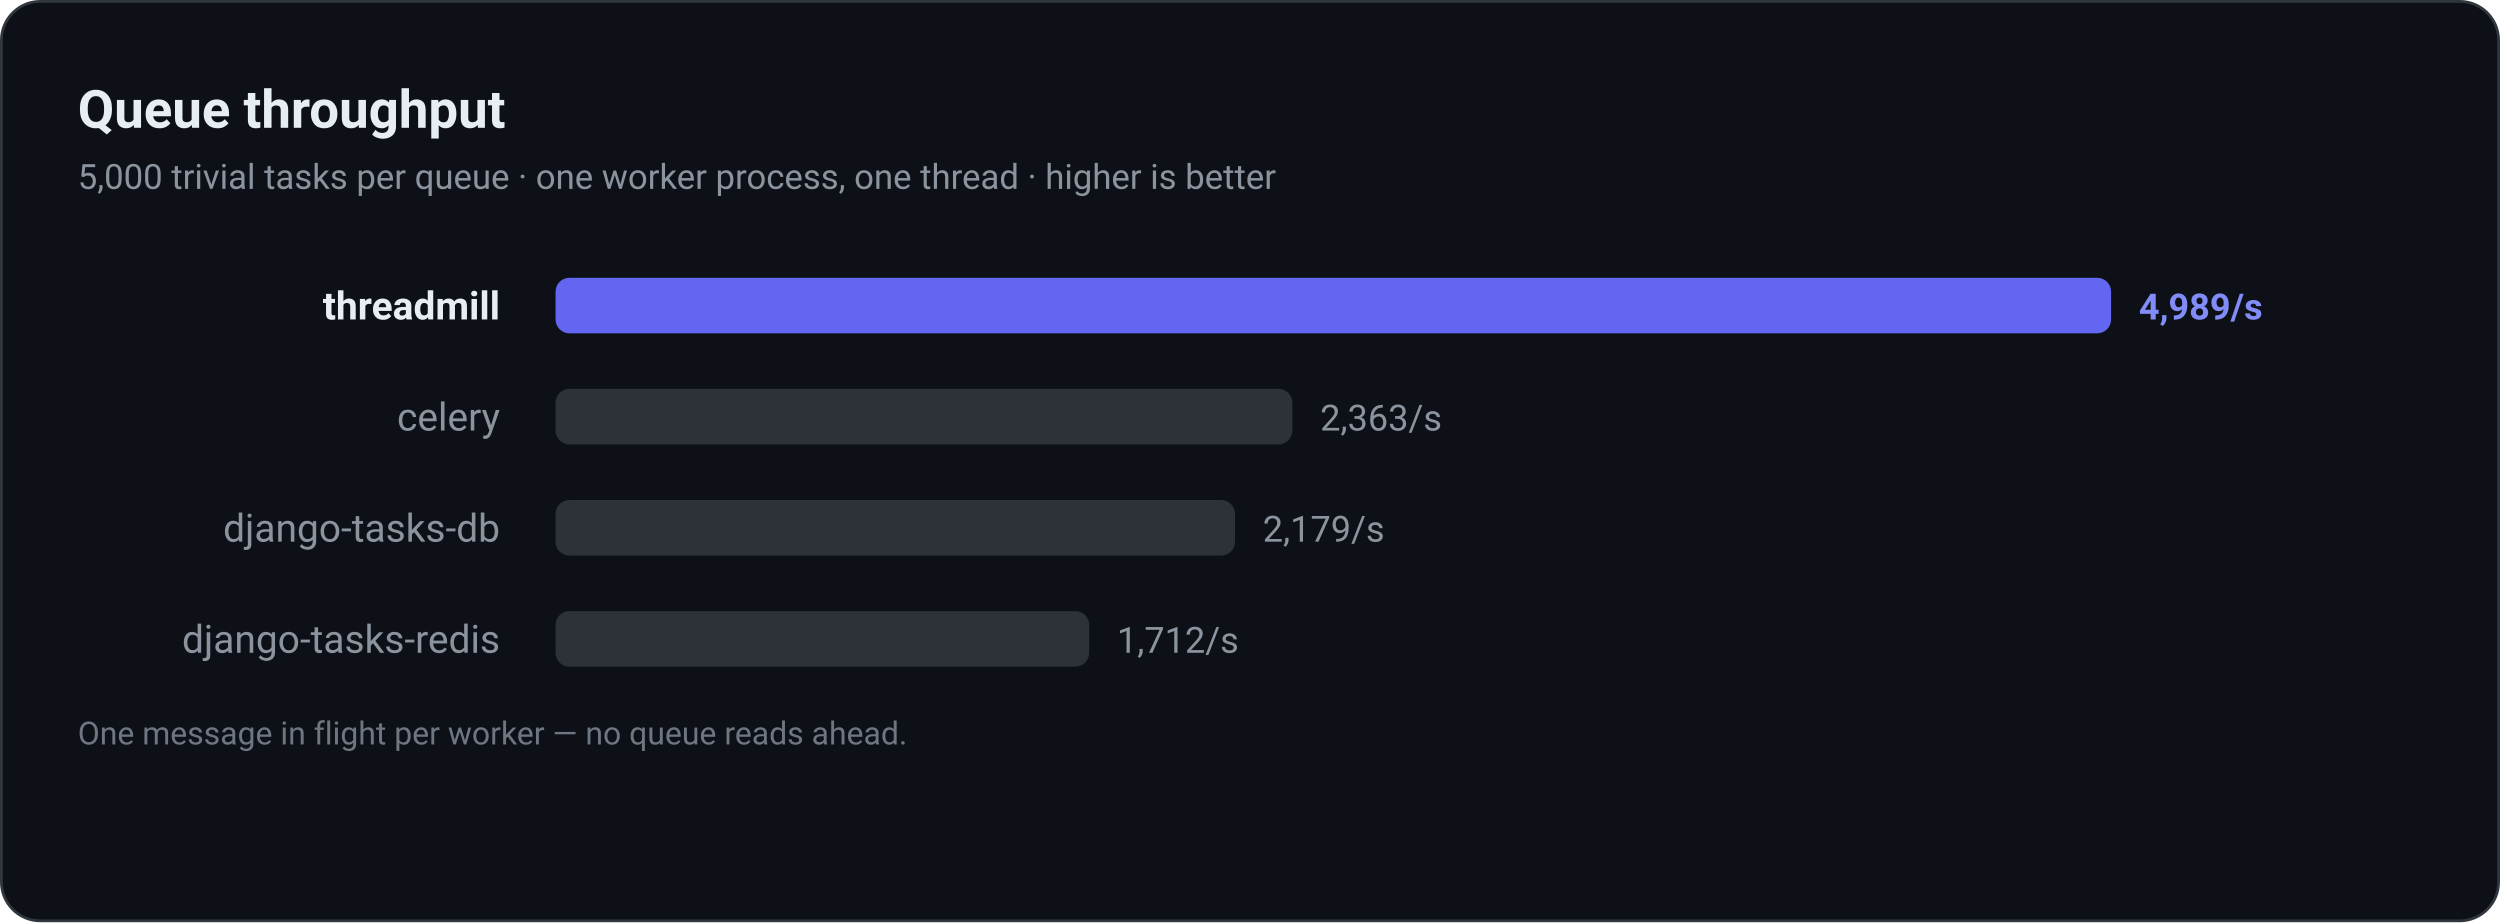
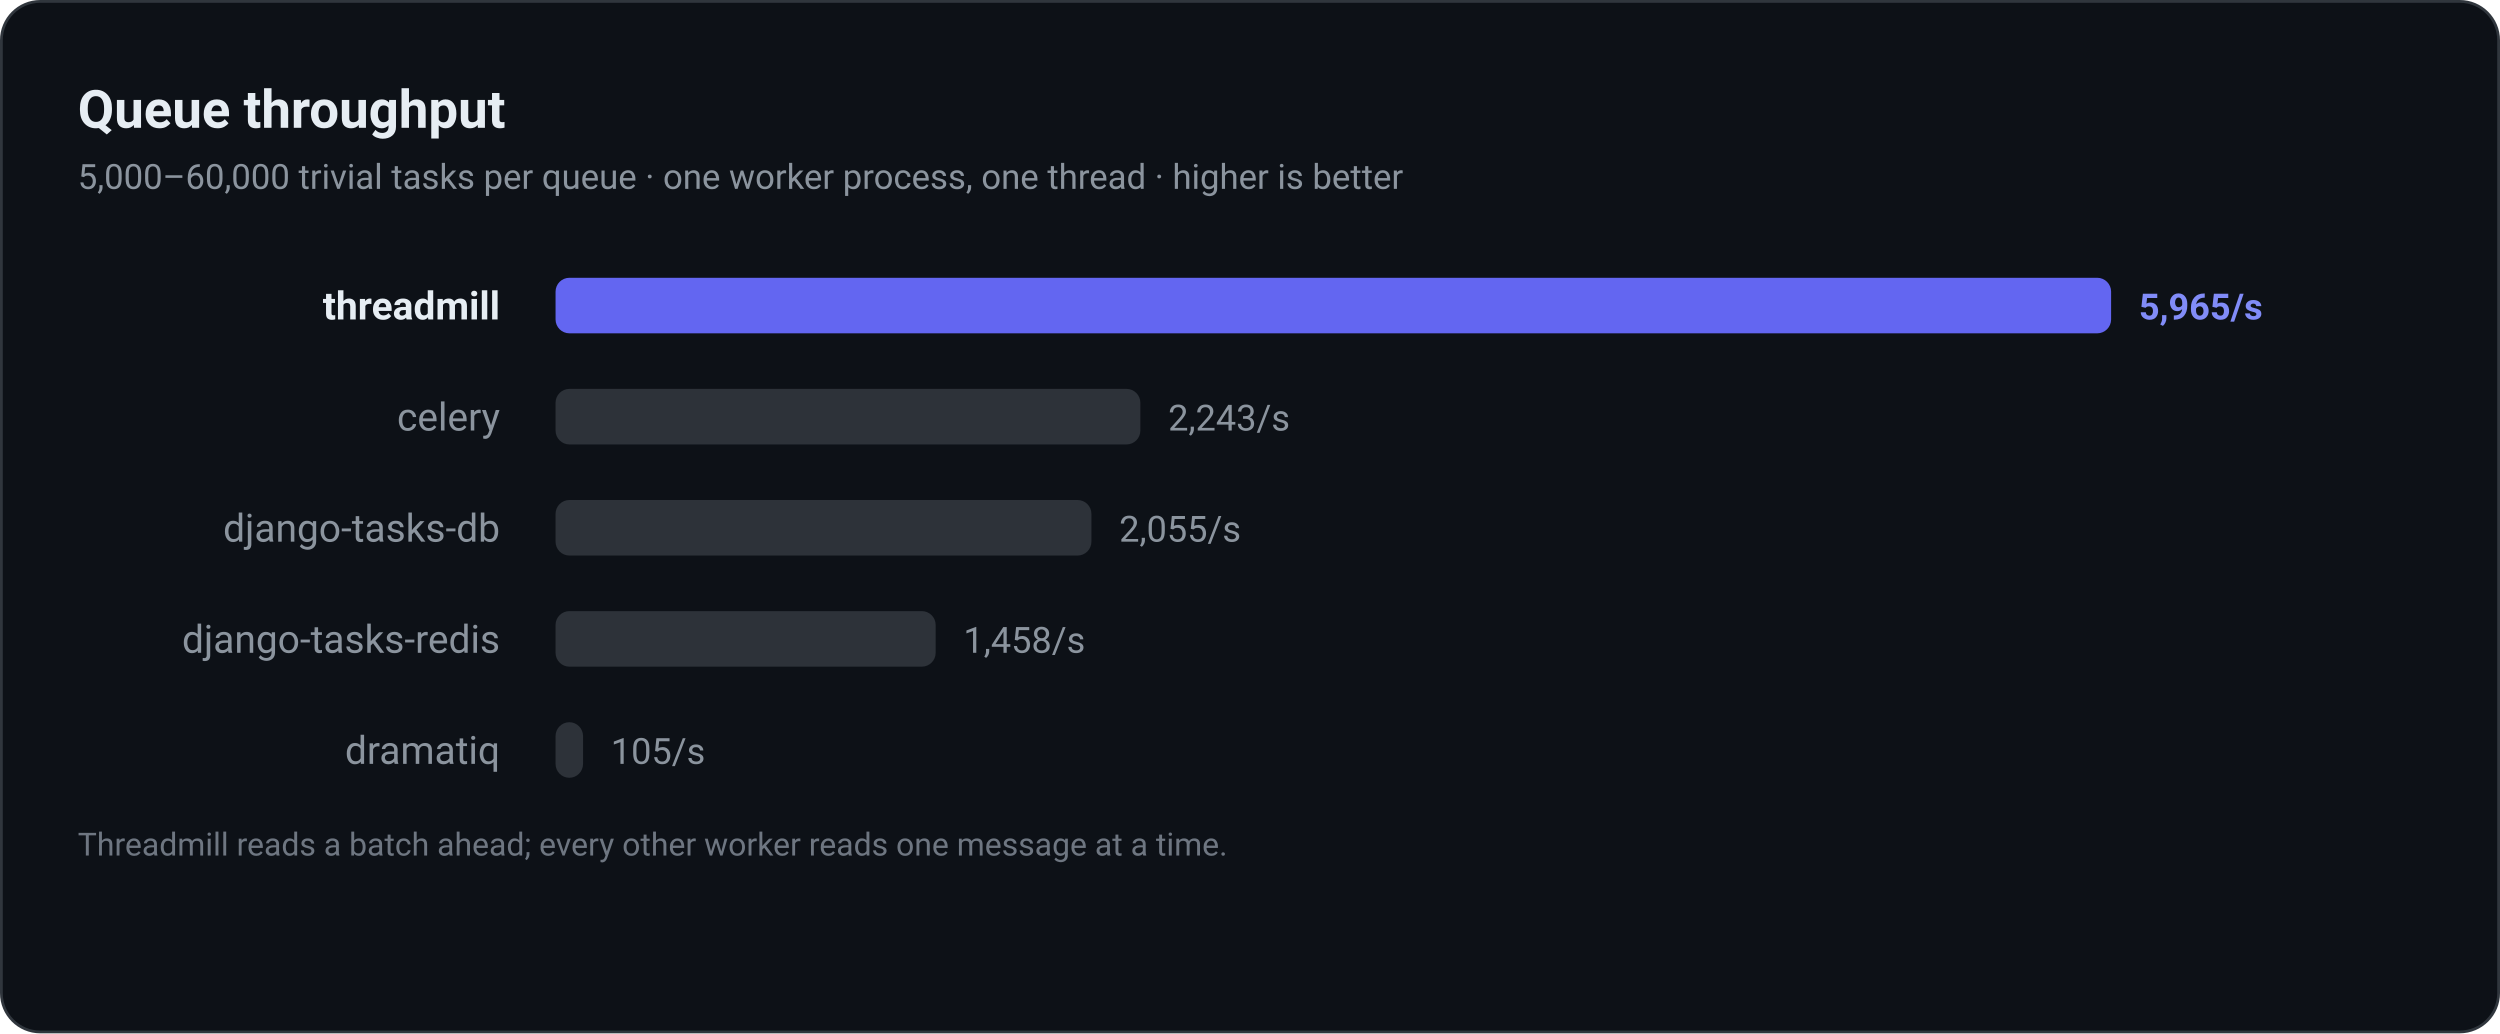
- <svg xmlns="http://www.w3.org/2000/svg" viewBox="0 0 900 332" width="900" height="332" role="img" aria-label="Tasks per second with one worker: threadmill 4,989, celery 2,363, django-tasks-db 2,179, django-tasks-redis 1,712.">
+ <svg xmlns="http://www.w3.org/2000/svg" viewBox="0 0 900 372" width="900" height="372" role="img" aria-label="Tasks per second with one worker: threadmill 5,965, celery 2,243, django-tasks-db 2,055, django-tasks-redis 1,458, dramatiq 105.">
  <style>svg{max-width:100%;height:auto}</style>
-   <rect x="0.5" y="0.5" width="899" height="331" rx="14" fill="#0d1117" stroke="#30363d" />
+   <rect x="0.5" y="0.5" width="899" height="371" rx="14" fill="#0d1117" stroke="#30363d" />
  <text x="28" y="46" font-family="system-ui, -apple-system, &quot;Segoe UI&quot;, Roboto, &quot;Helvetica Neue&quot;, Arial, sans-serif" font-size="19" font-weight="700" fill="#e6edf3" text-anchor="start">Queue throughput</text>
-   <text x="28" y="68" font-family="system-ui, -apple-system, &quot;Segoe UI&quot;, Roboto, &quot;Helvetica Neue&quot;, Arial, sans-serif" font-size="12.5" font-weight="400" fill="#8b949e" text-anchor="start">5,000 trivial tasks per queue · one worker process, one thread · higher is better</text>
+   <text x="28" y="68" font-family="system-ui, -apple-system, &quot;Segoe UI&quot;, Roboto, &quot;Helvetica Neue&quot;, Arial, sans-serif" font-size="12.5" font-weight="400" fill="#8b949e" text-anchor="start">5,000–60,000 trivial tasks per queue · one worker process, one thread · higher is better</text>
  <text x="180" y="115" font-family="system-ui, -apple-system, &quot;Segoe UI&quot;, Roboto, &quot;Helvetica Neue&quot;, Arial, sans-serif" font-size="14" font-weight="700" fill="#e6edf3" text-anchor="end">threadmill</text>
  <rect x="200" y="100" width="560.00" height="20" rx="5" fill="#6366f1" opacity="1" />
-   <text x="770" y="115" font-family="system-ui, -apple-system, &quot;Segoe UI&quot;, Roboto, &quot;Helvetica Neue&quot;, Arial, sans-serif" font-size="13" font-weight="700" fill="#818cf8" text-anchor="start">4,989/s</text>
+   <text x="770" y="115" font-family="system-ui, -apple-system, &quot;Segoe UI&quot;, Roboto, &quot;Helvetica Neue&quot;, Arial, sans-serif" font-size="13" font-weight="700" fill="#818cf8" text-anchor="start">5,965/s</text>
  <text x="180" y="155" font-family="system-ui, -apple-system, &quot;Segoe UI&quot;, Roboto, &quot;Helvetica Neue&quot;, Arial, sans-serif" font-size="14" font-weight="400" fill="#8b949e" text-anchor="end">celery</text>
-   <rect x="200" y="140" width="265.25" height="20" rx="5" fill="#8b949e" opacity="0.25" />
-   <text x="475.254" y="155" font-family="system-ui, -apple-system, &quot;Segoe UI&quot;, Roboto, &quot;Helvetica Neue&quot;, Arial, sans-serif" font-size="13" font-weight="400" fill="#8b949e" text-anchor="start">2,363/s</text>
+   <rect x="200" y="140" width="210.53" height="20" rx="5" fill="#8b949e" opacity="0.25" />
+   <text x="420.535" y="155" font-family="system-ui, -apple-system, &quot;Segoe UI&quot;, Roboto, &quot;Helvetica Neue&quot;, Arial, sans-serif" font-size="13" font-weight="400" fill="#8b949e" text-anchor="start">2,243/s</text>
  <text x="180" y="195" font-family="system-ui, -apple-system, &quot;Segoe UI&quot;, Roboto, &quot;Helvetica Neue&quot;, Arial, sans-serif" font-size="14" font-weight="400" fill="#8b949e" text-anchor="end">django-tasks-db</text>
-   <rect x="200" y="180" width="244.60" height="20" rx="5" fill="#8b949e" opacity="0.25" />
-   <text x="454.595" y="195" font-family="system-ui, -apple-system, &quot;Segoe UI&quot;, Roboto, &quot;Helvetica Neue&quot;, Arial, sans-serif" font-size="13" font-weight="400" fill="#8b949e" text-anchor="start">2,179/s</text>
+   <rect x="200" y="180" width="192.91" height="20" rx="5" fill="#8b949e" opacity="0.25" />
+   <text x="402.908" y="195" font-family="system-ui, -apple-system, &quot;Segoe UI&quot;, Roboto, &quot;Helvetica Neue&quot;, Arial, sans-serif" font-size="13" font-weight="400" fill="#8b949e" text-anchor="start">2,055/s</text>
  <text x="180" y="235" font-family="system-ui, -apple-system, &quot;Segoe UI&quot;, Roboto, &quot;Helvetica Neue&quot;, Arial, sans-serif" font-size="14" font-weight="400" fill="#8b949e" text-anchor="end">django-tasks-redis</text>
-   <rect x="200" y="220" width="192.10" height="20" rx="5" fill="#8b949e" opacity="0.25" />
-   <text x="402.103" y="235" font-family="system-ui, -apple-system, &quot;Segoe UI&quot;, Roboto, &quot;Helvetica Neue&quot;, Arial, sans-serif" font-size="13" font-weight="400" fill="#8b949e" text-anchor="start">1,712/s</text>
-   <text x="28" y="268" font-family="system-ui, -apple-system, &quot;Segoe UI&quot;, Roboto, &quot;Helvetica Neue&quot;, Arial, sans-serif" font-size="11.5" font-weight="400" fill="#6e7681" text-anchor="start">One message in flight per worker — no queue reads ahead.</text>
+   <rect x="200" y="220" width="136.84" height="20" rx="5" fill="#8b949e" opacity="0.25" />
+   <text x="346.839" y="235" font-family="system-ui, -apple-system, &quot;Segoe UI&quot;, Roboto, &quot;Helvetica Neue&quot;, Arial, sans-serif" font-size="13" font-weight="400" fill="#8b949e" text-anchor="start">1,458/s</text>
+   <text x="180" y="275" font-family="system-ui, -apple-system, &quot;Segoe UI&quot;, Roboto, &quot;Helvetica Neue&quot;, Arial, sans-serif" font-size="14" font-weight="400" fill="#8b949e" text-anchor="end">dramatiq</text>
+   <rect x="200" y="260" width="9.90" height="20" rx="5" fill="#8b949e" opacity="0.25" />
+   <text x="219.903" y="275" font-family="system-ui, -apple-system, &quot;Segoe UI&quot;, Roboto, &quot;Helvetica Neue&quot;, Arial, sans-serif" font-size="13" font-weight="400" fill="#8b949e" text-anchor="start">105/s</text>
+   <text x="28" y="308" font-family="system-ui, -apple-system, &quot;Segoe UI&quot;, Roboto, &quot;Helvetica Neue&quot;, Arial, sans-serif" font-size="11.5" font-weight="400" fill="#6e7681" text-anchor="start">Threadmill reads a batch ahead; every other worker reads one message at a time.</text>
</svg>
